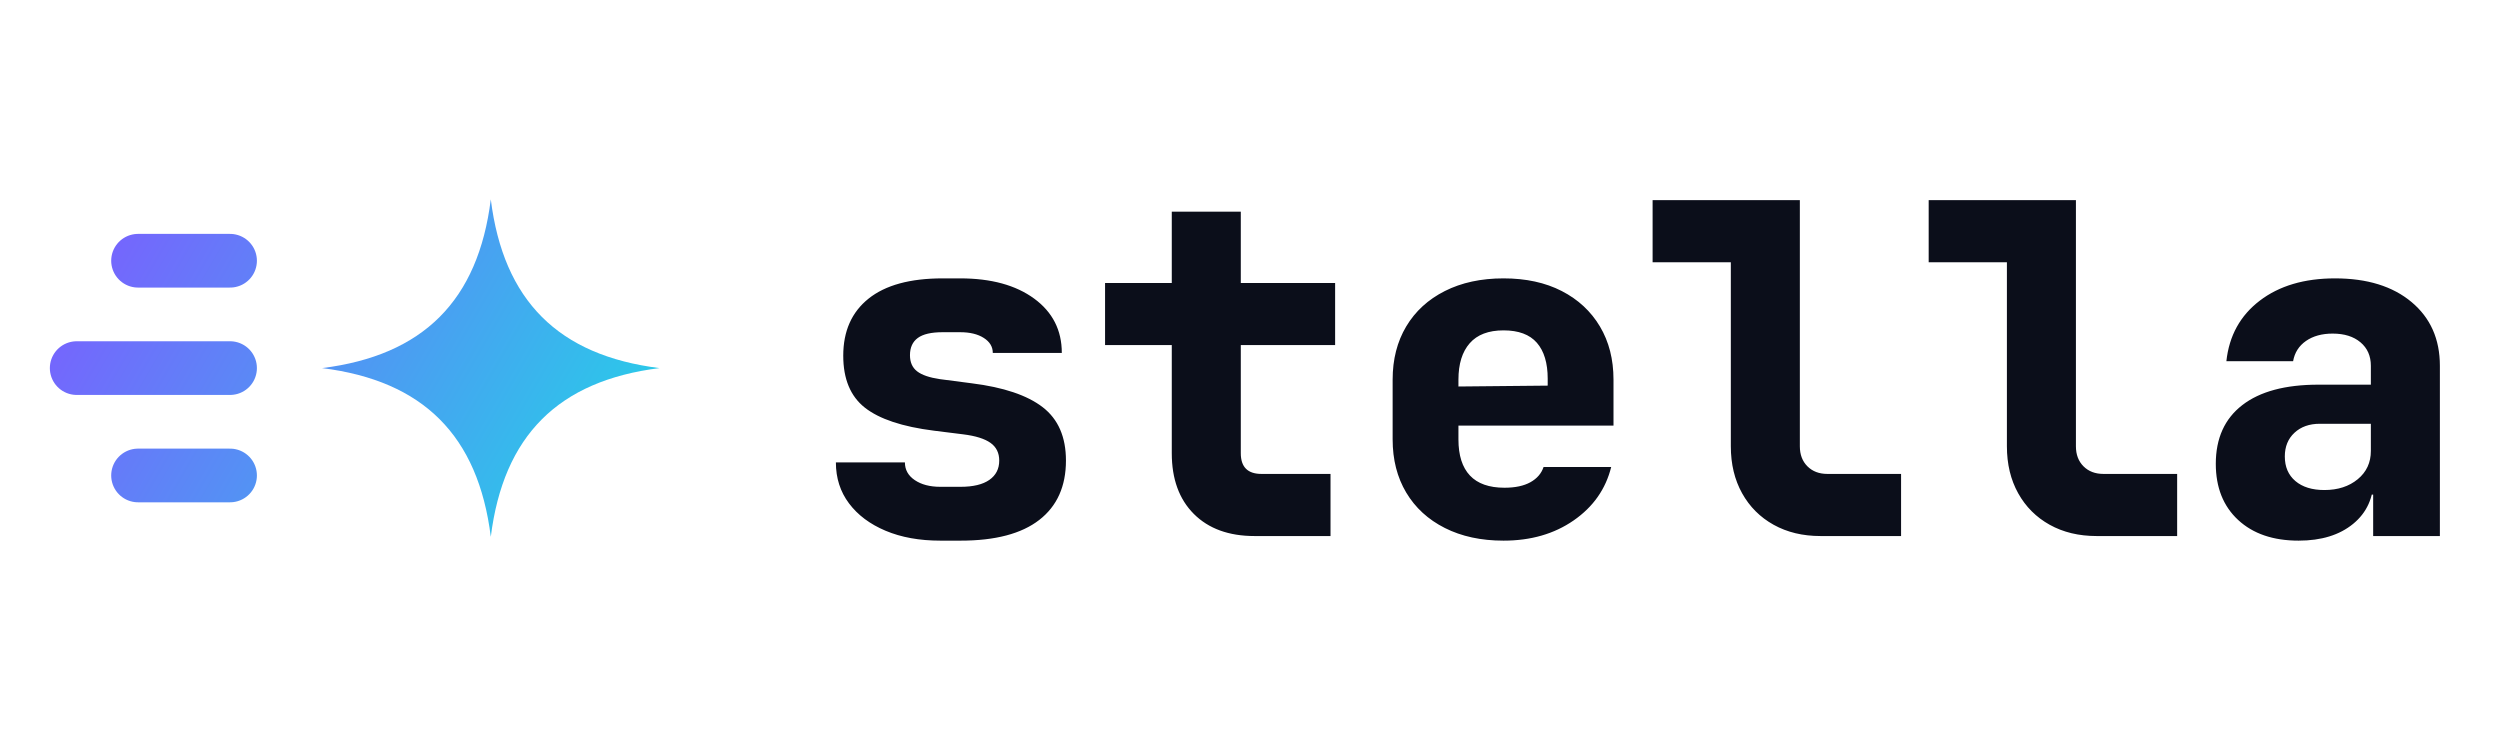
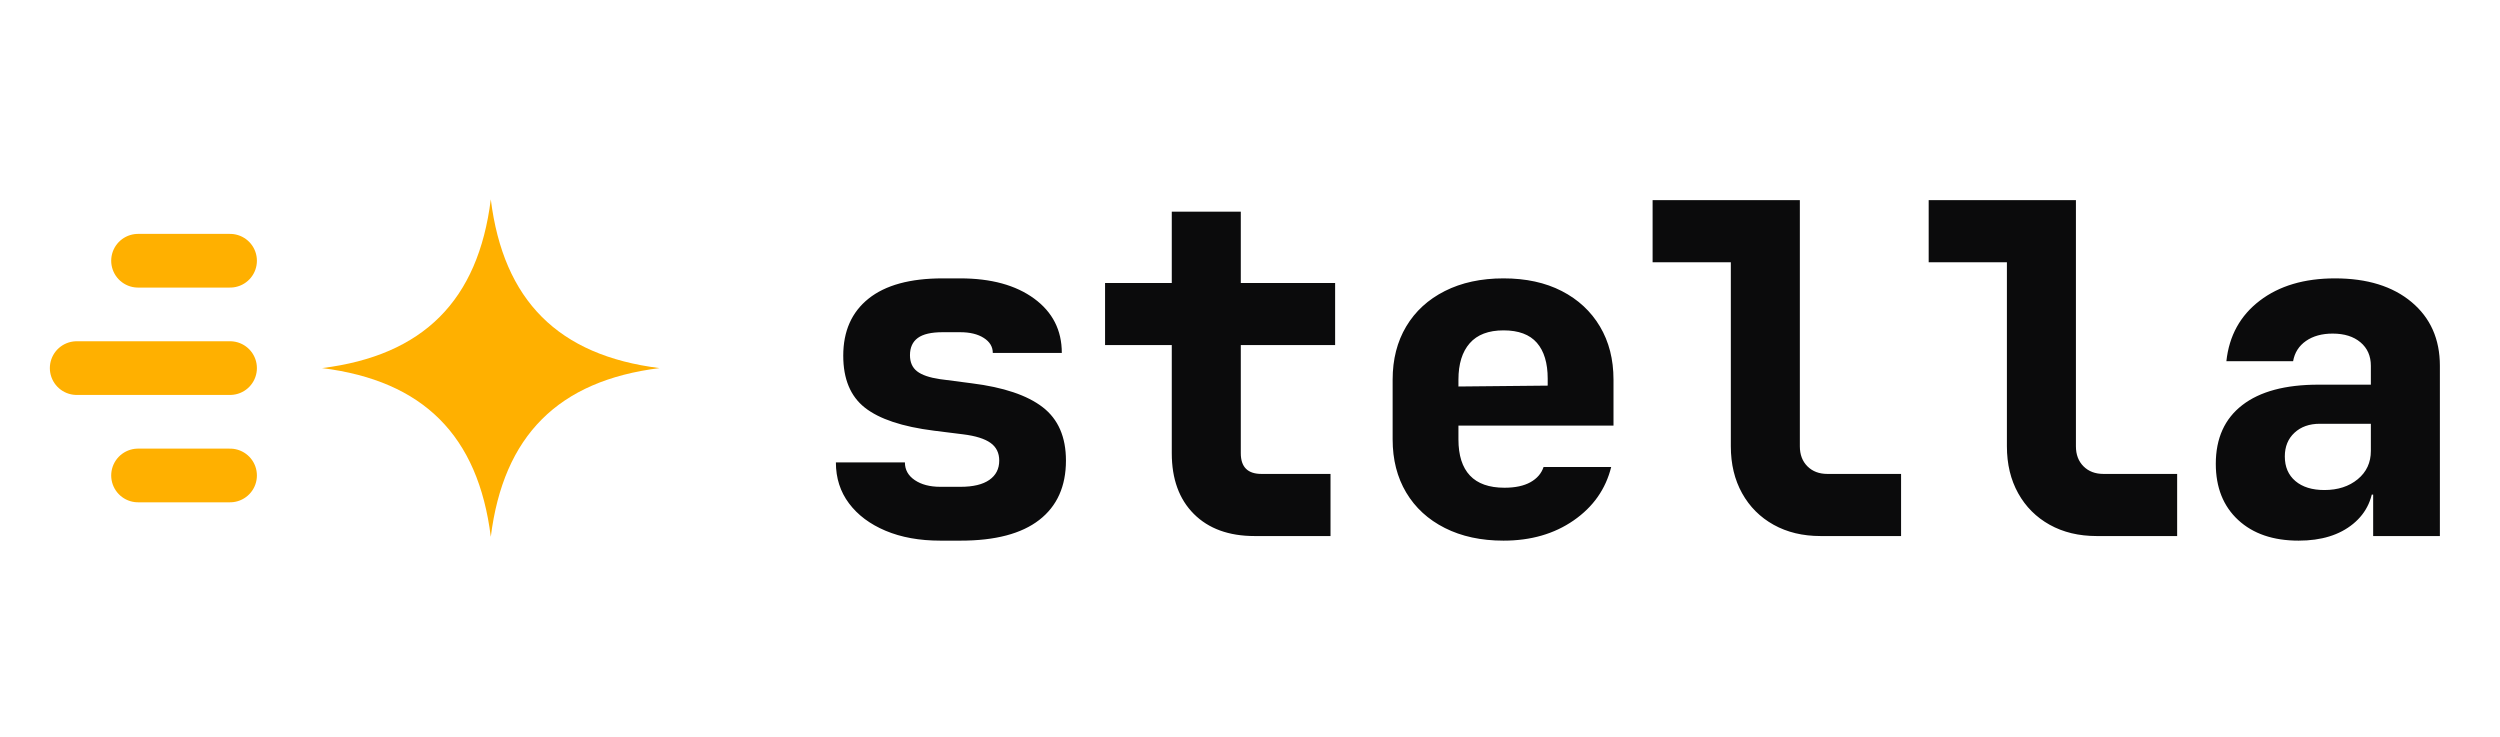
<svg xmlns="http://www.w3.org/2000/svg" width="326" height="96" viewBox="0 0 326 96" fill="none">
-   <defs>
-     <linearGradient id="stellaNebula" x1="10" y1="26" x2="86" y2="70" gradientUnits="userSpaceOnUse">
-       <stop offset="0" stop-color="#7C5CFF" />
-       <stop offset="1" stop-color="#1FD8E6" />
-     </linearGradient>
-   </defs>
-   <line x1="10" y1="48" x2="30" y2="48" stroke="url(#stellaNebula)" stroke-width="7" stroke-linecap="round" />
-   <line x1="18" y1="34" x2="30" y2="34" stroke="url(#stellaNebula)" stroke-width="7" stroke-linecap="round" />
-   <line x1="18" y1="62" x2="30" y2="62" stroke="url(#stellaNebula)" stroke-width="7" stroke-linecap="round" />
-   <path d="M64 26 C65.65 39.2 72.8 46.35 86 48 C72.8 49.65 65.65 56.8 64 70 C62.35 56.8 55.2 49.65 42 48 C55.2 46.35 62.35 39.2 64 26 Z" fill="url(#stellaNebula)" />
-   <path d="M122.62 70.5Q118.54 70.5 115.48 69.21Q112.42 67.92 110.71 65.64Q109.0 63.36 109.0 60.3H118.0Q118.0 61.74 119.29 62.61Q120.58 63.48 122.62 63.48H125.26Q127.72 63.48 129.01 62.58Q130.3 61.68 130.3 60.06Q130.3 58.56 129.16 57.75Q128.02 56.94 125.62 56.64L121.78 56.16Q115.6 55.38 112.78 53.16Q109.96 50.94 109.96 46.38Q109.96 41.58 113.26 38.94Q116.56 36.3 122.92 36.3H125.2Q131.26 36.3 134.86 38.94Q138.46 41.58 138.46 46.02H129.46Q129.46 44.82 128.29 44.07Q127.12 43.32 125.2 43.32H122.92Q120.7 43.32 119.68 44.07Q118.66 44.82 118.66 46.32Q118.66 47.7 119.59 48.42Q120.52 49.14 122.56 49.44L126.7 49.98Q132.94 50.76 135.97 53.1Q139.0 55.44 139.0 60.06Q139.0 65.1 135.52 67.8Q132.04 70.5 125.26 70.5Z M163.6 69.9Q158.56 69.9 155.68 67.02Q152.8 64.14 152.8 59.1V45H144.1V36.9H152.8V27.6H161.8V36.9H174.1V45H161.8V59.1Q161.8 61.8 164.5 61.8H173.5V69.9Z M196.06 70.5Q191.68 70.5 188.41 68.85Q185.14 67.2 183.37 64.23Q181.6 61.26 181.6 57.3V49.5Q181.6 45.54 183.37 42.57Q185.14 39.6 188.41 37.95Q191.68 36.3 196.06 36.3Q200.44 36.3 203.65 37.95Q206.86 39.6 208.63 42.57Q210.4 45.54 210.4 49.5V55.5H190.18V57.3Q190.18 60.42 191.68 62.01Q193.18 63.6 196.18 63.6Q198.28 63.6 199.57 62.88Q200.86 62.16 201.28 60.9H210.1Q209.02 65.22 205.21 67.86Q201.4 70.5 196.06 70.5ZM201.82 50.88V49.38Q201.82 46.32 200.41 44.7Q199.0 43.08 196.06 43.08Q193.12 43.08 191.65 44.76Q190.18 46.44 190.18 49.5V50.4L202.42 50.28Z M237.4 69.9Q233.92 69.9 231.28 68.43Q228.64 66.96 227.17 64.32Q225.7 61.68 225.7 58.2V34.2H215.5V26.1H234.7V58.2Q234.7 59.82 235.69 60.81Q236.68 61.8 238.3 61.8H247.9V69.9Z M273.4 69.9Q269.92 69.9 267.28 68.43Q264.64 66.96 263.17 64.32Q261.7 61.68 261.7 58.2V34.2H251.5V26.1H270.7V58.2Q270.7 59.82 271.69 60.81Q272.68 61.8 274.3 61.8H283.9V69.9Z M299.74 70.5Q294.76 70.5 291.85 67.8Q288.94 65.1 288.94 60.48Q288.94 55.5 292.39 52.83Q295.84 50.16 302.32 50.16H309.16V47.7Q309.16 45.78 307.81 44.64Q306.46 43.5 304.18 43.5Q302.08 43.5 300.7 44.46Q299.32 45.42 299.02 47.1H290.32Q290.86 42.12 294.67 39.21Q298.48 36.3 304.48 36.3Q310.78 36.3 314.47 39.39Q318.16 42.48 318.16 47.7V69.9H309.46V64.5H308.02L309.52 62.4Q309.52 66.12 306.85 68.31Q304.18 70.5 299.74 70.5ZM303.1 63.9Q305.74 63.9 307.45 62.49Q309.16 61.08 309.16 58.8V55.26H302.5Q300.46 55.26 299.2 56.43Q297.94 57.6 297.94 59.52Q297.94 61.56 299.32 62.73Q300.7 63.9 303.1 63.9Z" fill="#0B0E1A" />
+   <line x1="10" y1="48" x2="30" y2="48" stroke="#FFB000" stroke-width="7" stroke-linecap="round" />
+   <line x1="18" y1="34" x2="30" y2="34" stroke="#FFB000" stroke-width="7" stroke-linecap="round" />
+   <line x1="18" y1="62" x2="30" y2="62" stroke="#FFB000" stroke-width="7" stroke-linecap="round" />
+   <path d="M64 26 C65.65 39.2 72.8 46.35 86 48 C72.8 49.65 65.65 56.8 64 70 C62.35 56.8 55.2 49.65 42 48 C55.2 46.35 62.35 39.2 64 26 Z" fill="#FFB000" />
+   <path d="M122.62 70.5Q118.54 70.5 115.48 69.21Q112.42 67.92 110.71 65.64Q109.0 63.36 109.0 60.3H118.0Q118.0 61.74 119.29 62.61Q120.58 63.48 122.62 63.48H125.26Q127.72 63.48 129.01 62.58Q130.3 61.68 130.3 60.06Q130.3 58.56 129.16 57.75Q128.02 56.94 125.62 56.64L121.78 56.16Q115.6 55.38 112.78 53.16Q109.96 50.94 109.96 46.38Q109.96 41.58 113.26 38.94Q116.56 36.3 122.92 36.3H125.2Q131.26 36.3 134.86 38.94Q138.46 41.58 138.46 46.02H129.46Q129.46 44.82 128.29 44.07Q127.12 43.32 125.2 43.32H122.92Q120.7 43.32 119.68 44.07Q118.66 44.82 118.66 46.32Q118.66 47.7 119.59 48.42Q120.52 49.14 122.56 49.44L126.7 49.98Q132.94 50.76 135.97 53.1Q139.0 55.44 139.0 60.06Q139.0 65.1 135.52 67.8Q132.04 70.5 125.26 70.5Z M163.6 69.9Q158.56 69.9 155.68 67.02Q152.8 64.14 152.8 59.1V45H144.1V36.9H152.8V27.6H161.8V36.9H174.1V45H161.8V59.1Q161.8 61.8 164.5 61.8H173.5V69.9Z M196.06 70.5Q191.68 70.5 188.41 68.85Q185.14 67.2 183.37 64.23Q181.6 61.26 181.6 57.3V49.5Q181.6 45.54 183.37 42.57Q185.14 39.6 188.41 37.95Q191.68 36.3 196.06 36.3Q200.44 36.3 203.65 37.95Q206.86 39.6 208.63 42.57Q210.4 45.54 210.4 49.5V55.5H190.18V57.3Q190.18 60.42 191.68 62.01Q193.18 63.6 196.18 63.6Q198.28 63.6 199.57 62.88Q200.86 62.16 201.28 60.9H210.1Q209.02 65.22 205.21 67.86Q201.4 70.5 196.06 70.5ZM201.82 50.88V49.38Q201.82 46.32 200.41 44.7Q199.0 43.08 196.06 43.08Q193.12 43.08 191.65 44.76Q190.18 46.44 190.18 49.5V50.4L202.42 50.28Z M237.4 69.9Q233.92 69.9 231.28 68.43Q228.64 66.96 227.17 64.32Q225.7 61.68 225.7 58.2V34.2H215.5V26.1H234.7V58.2Q234.7 59.82 235.69 60.81Q236.68 61.8 238.3 61.8H247.9V69.9Z M273.4 69.9Q269.92 69.9 267.28 68.43Q264.64 66.96 263.17 64.32Q261.7 61.68 261.7 58.2V34.2H251.5V26.1H270.7V58.2Q270.7 59.82 271.69 60.81Q272.68 61.8 274.3 61.8H283.9V69.9Z M299.74 70.5Q294.76 70.5 291.85 67.8Q288.94 65.1 288.94 60.48Q288.94 55.5 292.39 52.83Q295.84 50.16 302.32 50.16H309.16V47.7Q309.16 45.78 307.81 44.64Q306.46 43.5 304.18 43.5Q302.08 43.5 300.7 44.46Q299.32 45.42 299.02 47.1H290.32Q290.86 42.12 294.67 39.21Q298.48 36.3 304.48 36.3Q310.78 36.3 314.47 39.39Q318.16 42.48 318.16 47.7V69.9H309.46V64.5H308.02L309.52 62.4Q309.52 66.12 306.85 68.31Q304.18 70.5 299.74 70.5ZM303.1 63.9Q305.74 63.9 307.45 62.49Q309.16 61.08 309.16 58.8V55.26H302.5Q300.46 55.26 299.2 56.43Q297.94 57.6 297.94 59.52Q297.94 61.56 299.32 62.73Q300.7 63.9 303.1 63.9Z" fill="#0B0B0C" />
</svg>
